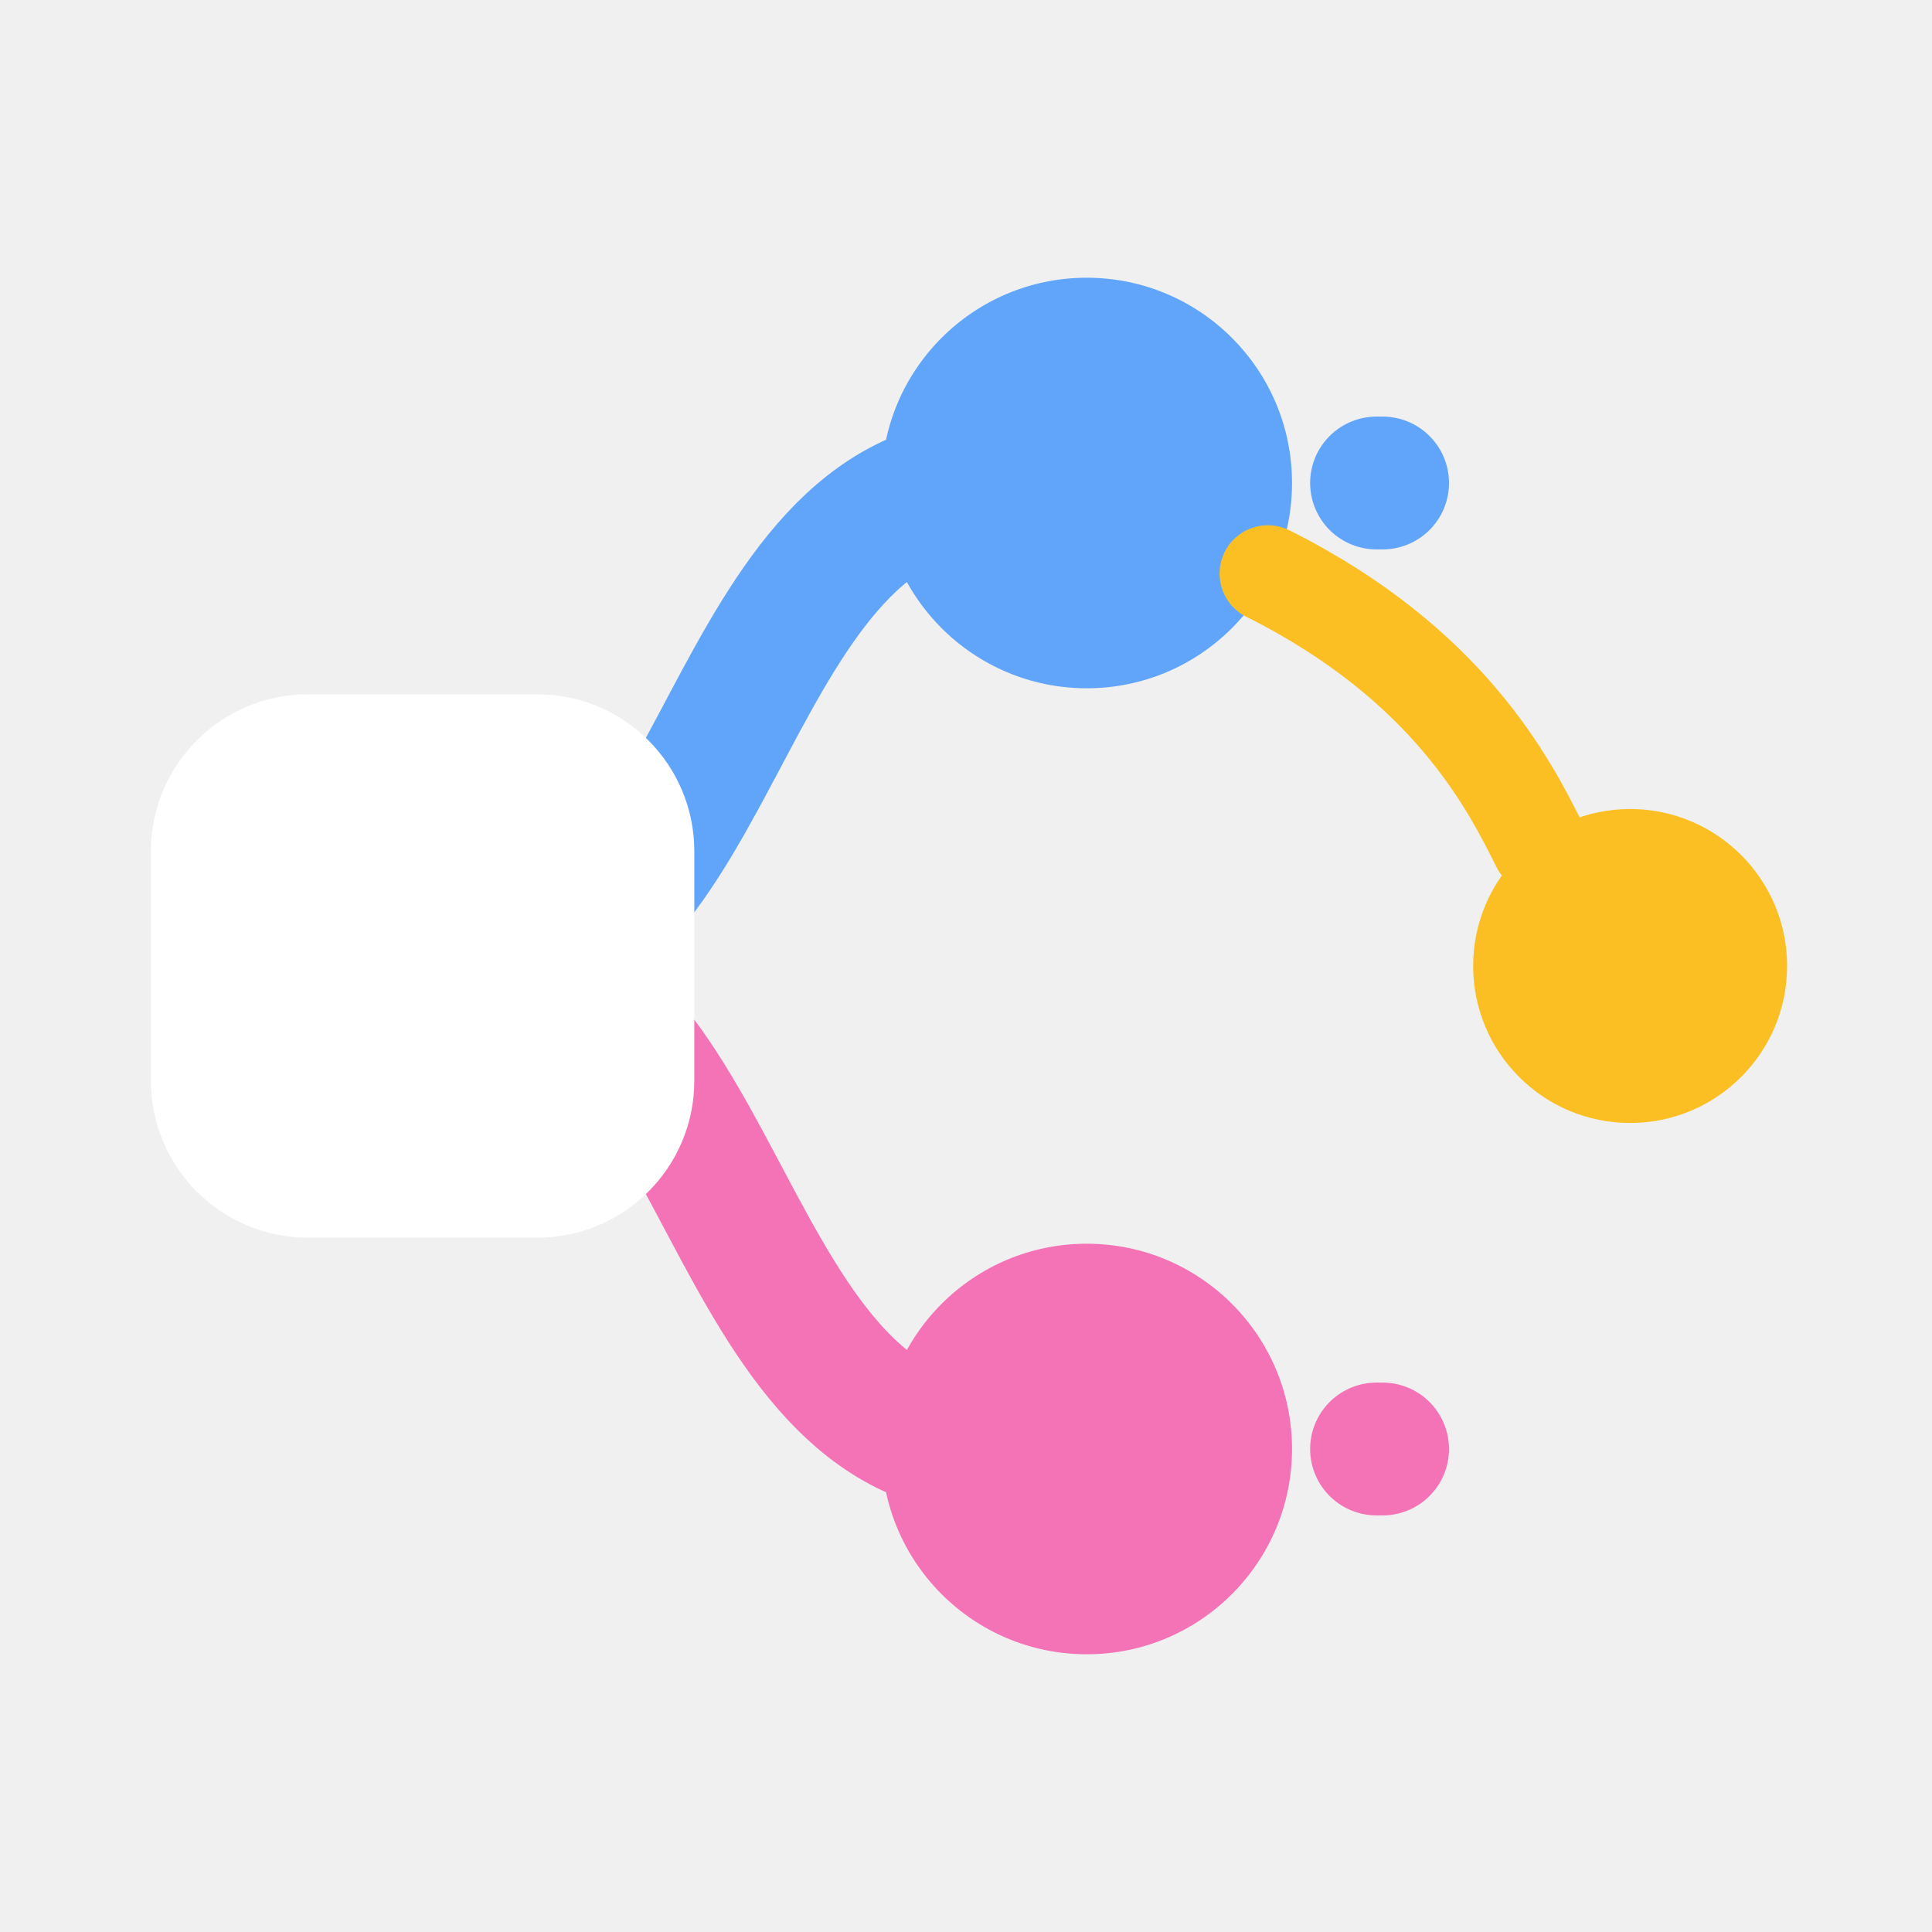
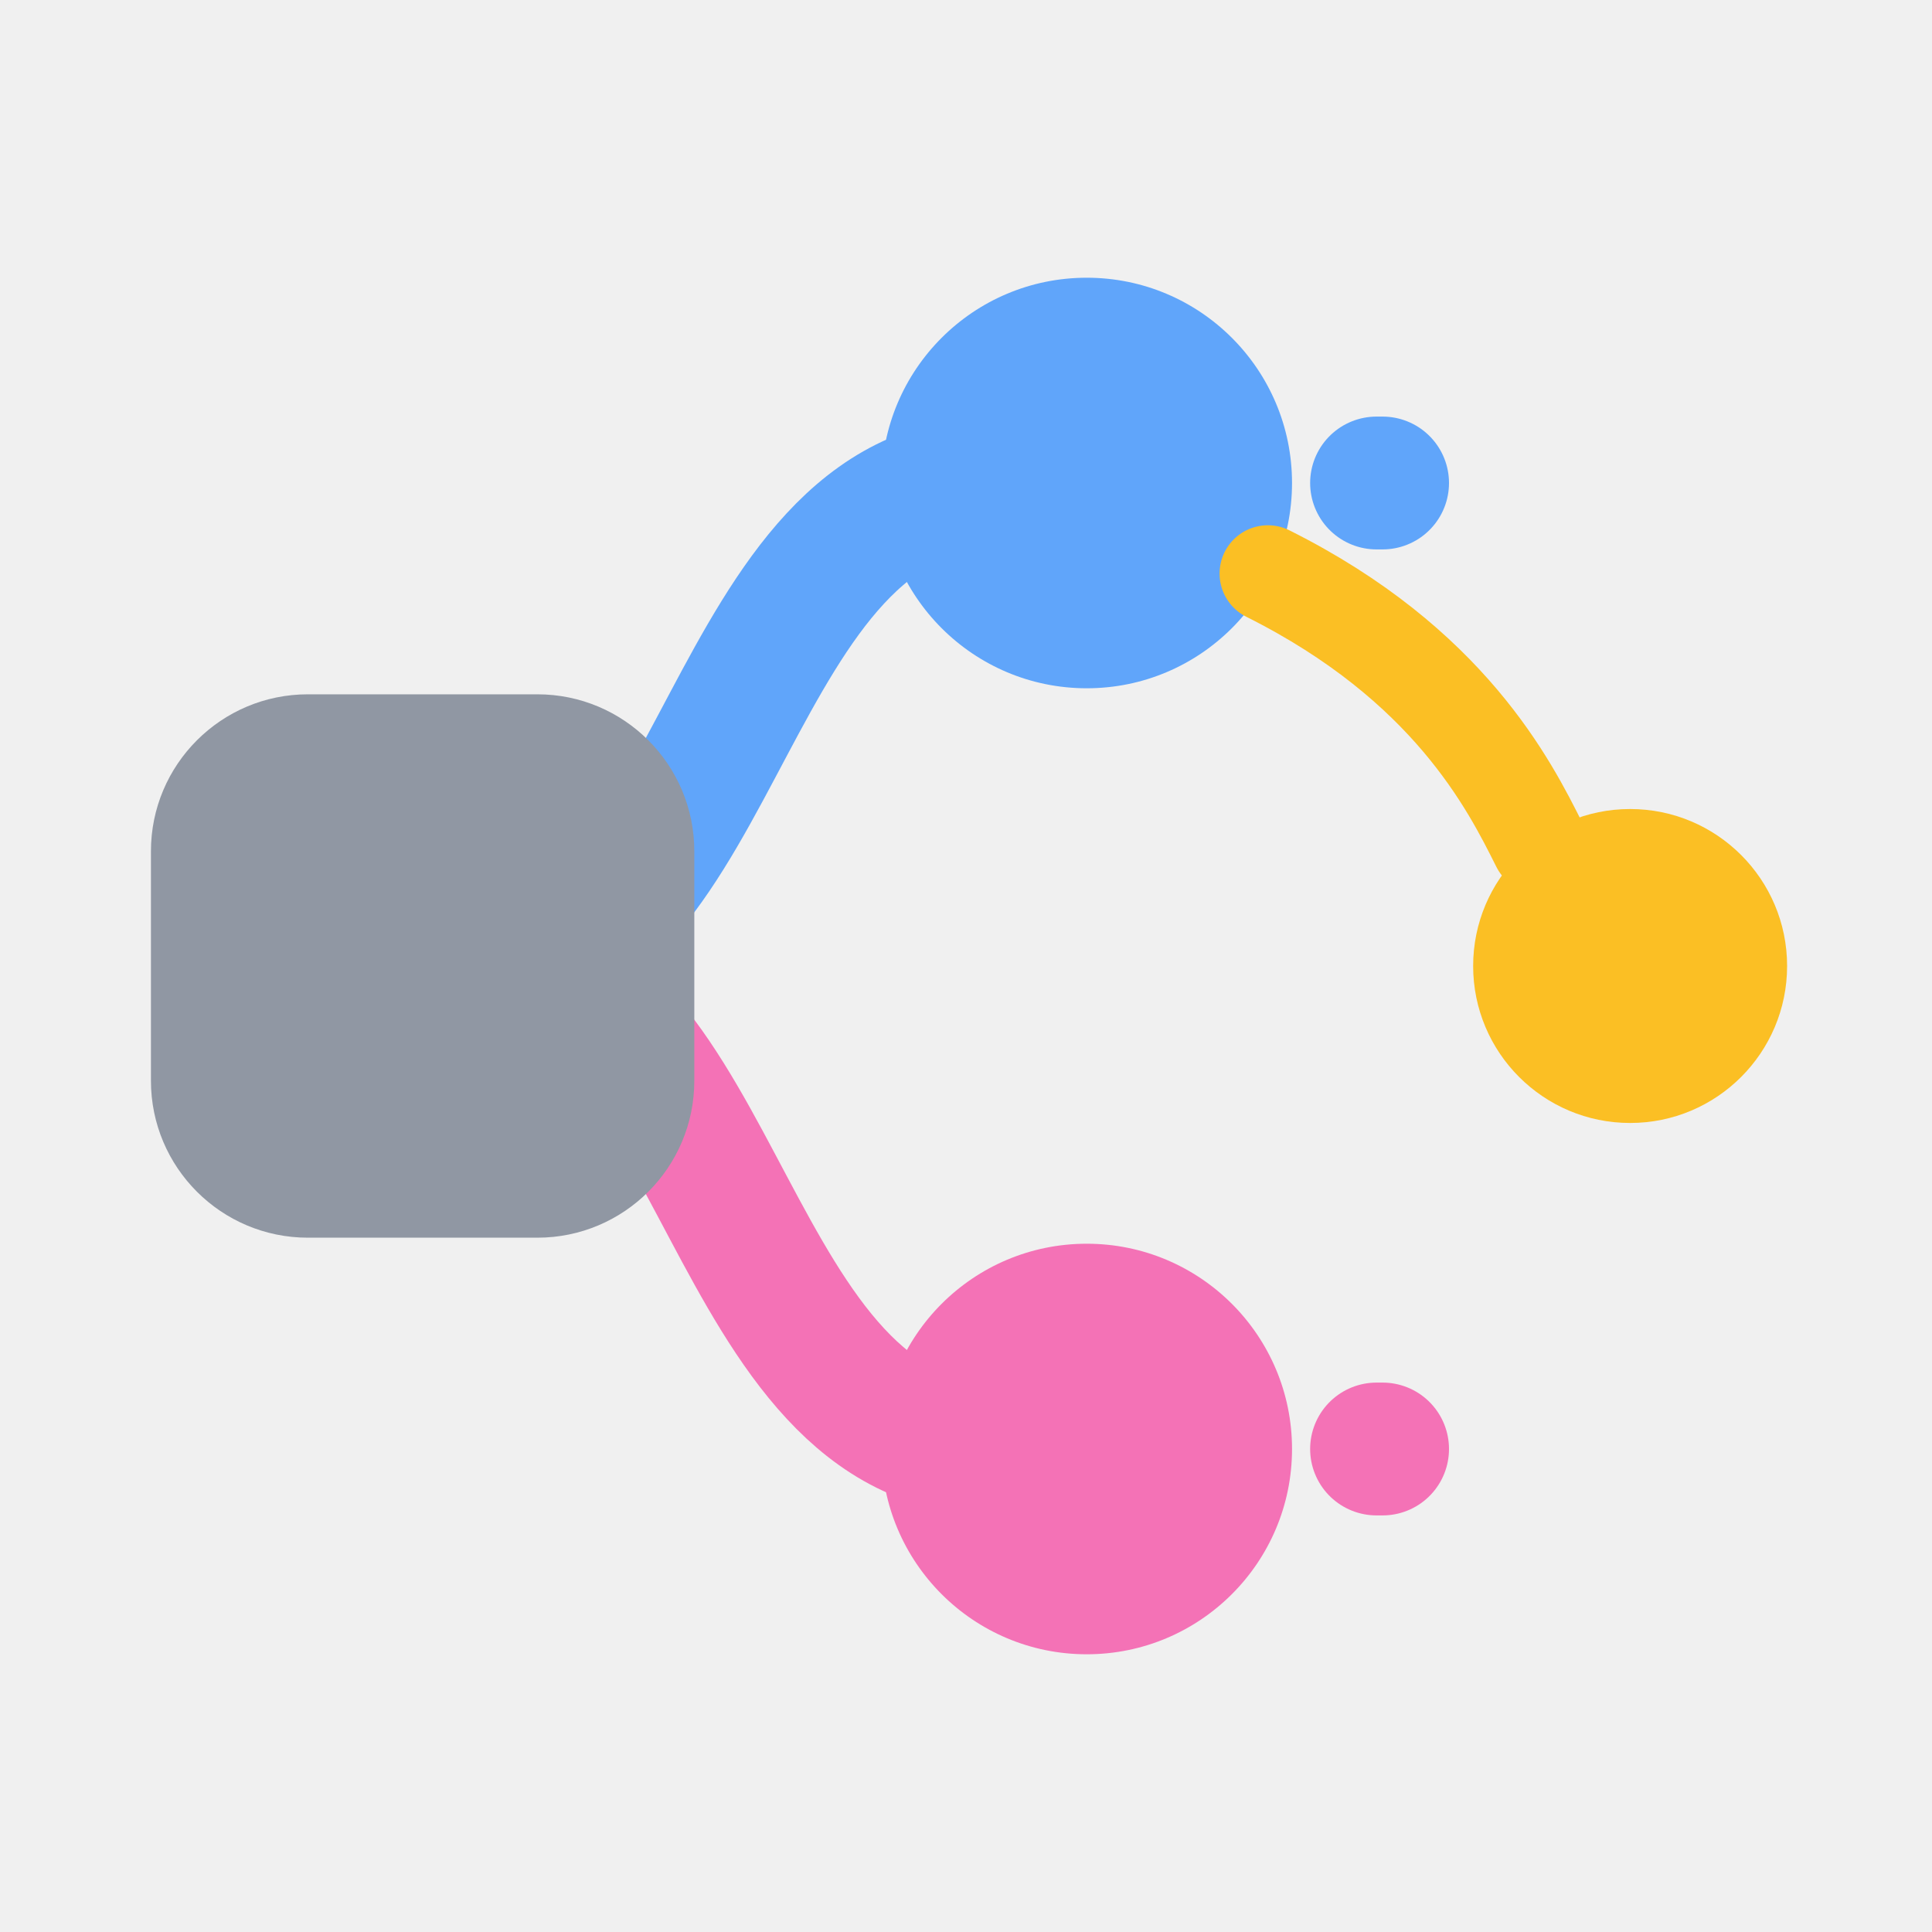
<svg xmlns="http://www.w3.org/2000/svg" viewBox="0 0 32 32" fill="none">
  <path d="M8 16C12 16 12 8 16.5 8" stroke="#60a5fa" stroke-width="2.2" stroke-linecap="round" />
  <path d="M8 16C12 16 12 24 16.5 24" stroke="#f472b6" stroke-width="2.2" stroke-linecap="round" />
  <path d="M19.5 8H24" stroke="#60a5fa" stroke-width="2.2" stroke-linecap="round" stroke-dasharray="0.1 3.2" />
  <path d="M19.5 24H24" stroke="#f472b6" stroke-width="2.2" stroke-linecap="round" stroke-dasharray="0.1 3.2" />
-   <rect x="2.5" y="11.5" width="9" height="9" rx="2.6" fill="#ffffff" />
+   <rect x="2.5" y="11.5" width="9" height="9" rx="2.6" fill="#9097a3" />
  <circle cx="18" cy="8" r="3.4" fill="#60a5fa" />
  <circle cx="18" cy="24" r="3.4" fill="#f472b6" />
  <circle cx="27" cy="16" r="2.6" fill="#fbbf24" />
  <path d="M21 9.5C24 11 25 13 25.5 14" stroke="#fbbf24" stroke-width="1.6" stroke-linecap="round" />
</svg>
